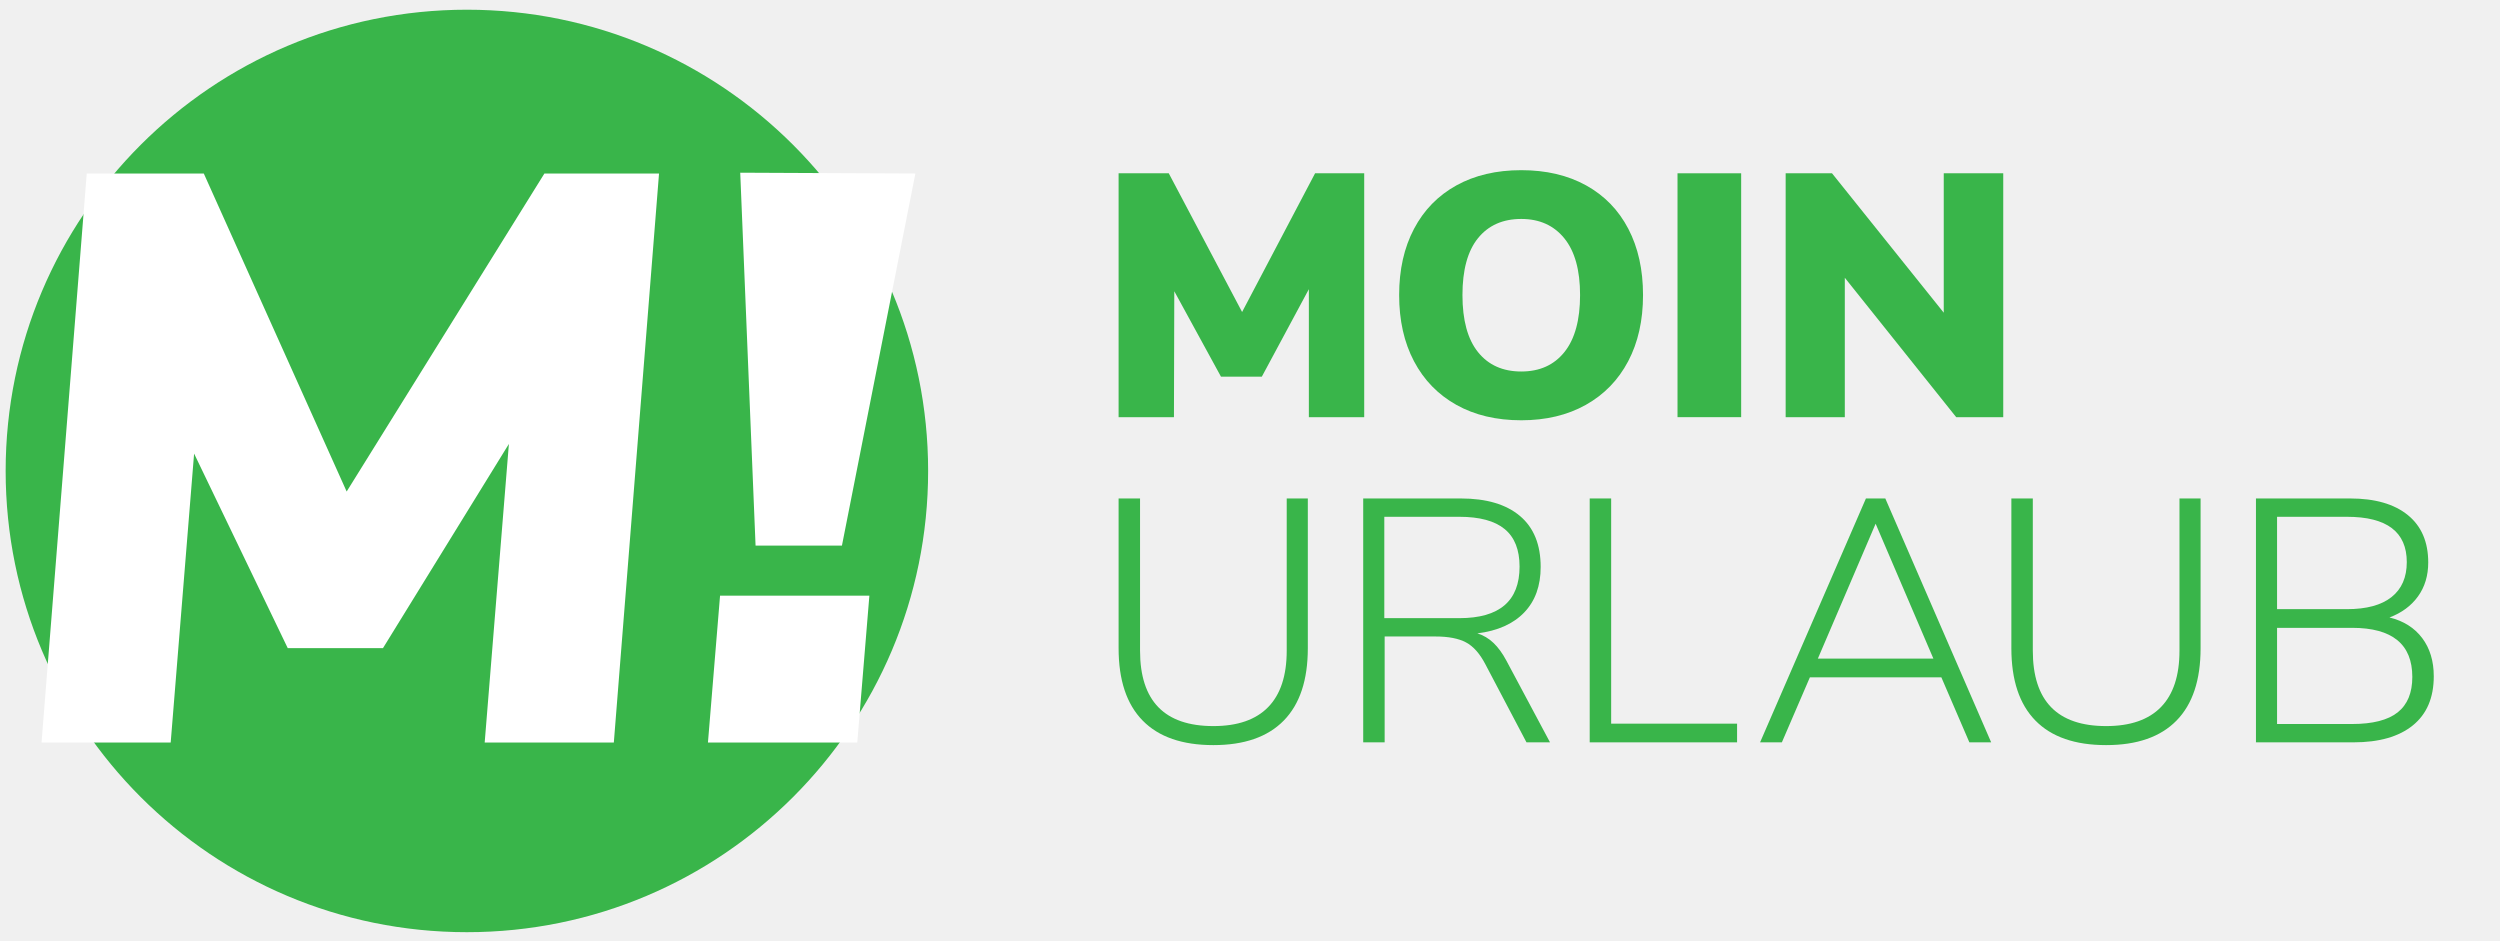
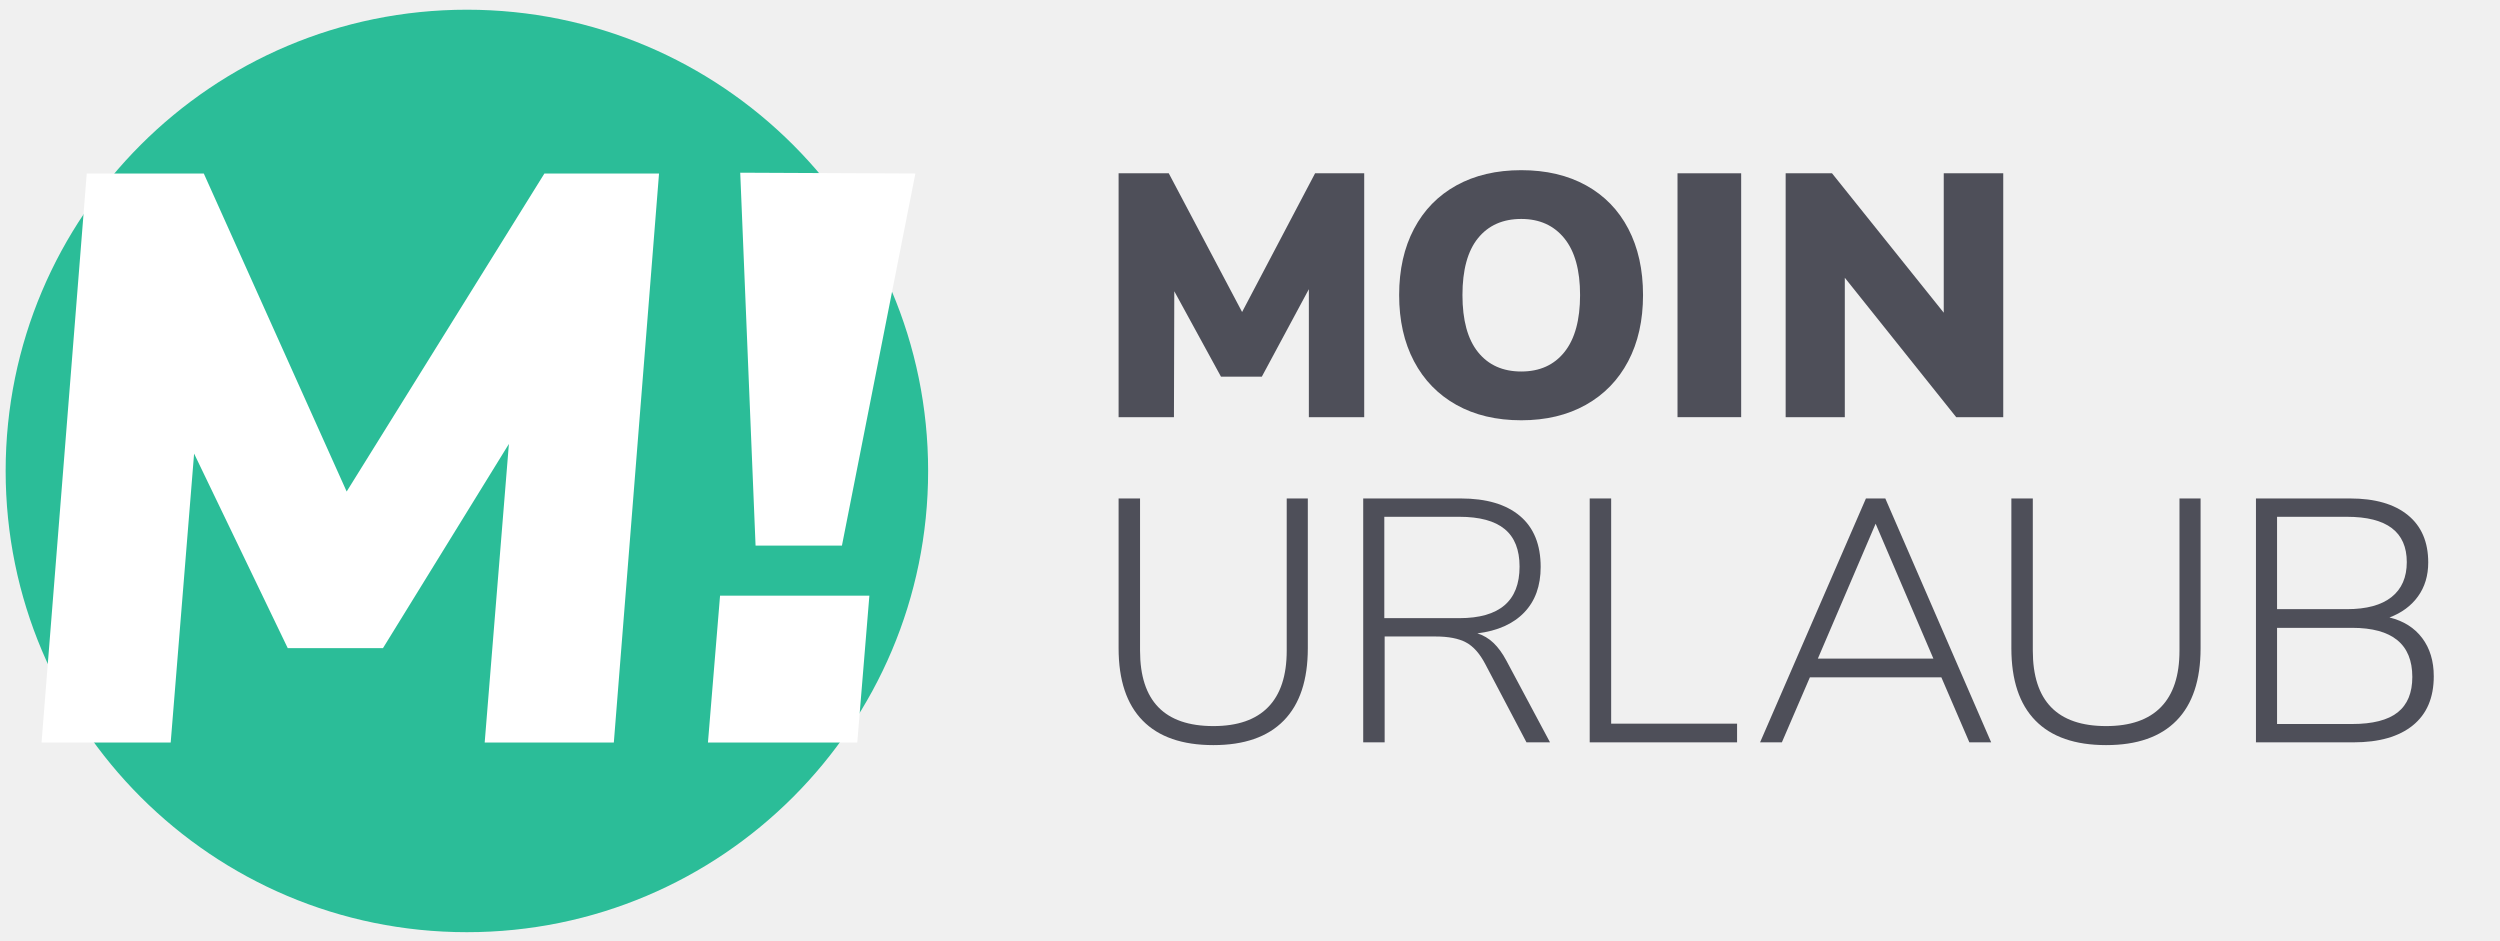
<svg xmlns="http://www.w3.org/2000/svg" version="1.1" x="0px" y="0px" viewBox="0 0 2168.07 815.62" style="enable-background:new 0 0 2168.07 815.62;" xml:space="preserve">
-   <circle style="fill:#39B54A;" cx="404.9" cy="408.42" r="400" />
+   <circle style="fill:#2bbd98;" cx="404.9" cy="408.42" r="400" />
  <path style="fill:#FFFFFF;" d="M472.13,150.47h99.4l-39.2,493.5h-112l21-259l-109.2,177.1h-82.6l-81.2-168.7l-20.3,250.6h-112     l39.2-493.5h101.5l123.9,275.8L472.13,150.47z" />
  <path style="fill:#FFFFFF;" d="M624.45,516.57h129.5l-10.5,127.4h-129.5L624.45,516.57z M655.25,473.17l-13.3-323.4l151.9,0.7     l-63.7,322.7H655.25z" />
-   <path style="fill:#39B54A;" d="M990.93,624.88c-13.9-14.2-20.85-35.1-20.85-62.7v-129.9h18.6v132c0,43.6,21.2,65.4,63.6,65.4     c21,0,36.85-5.5,47.55-16.5c10.7-11,16.05-27.3,16.05-48.9v-132h18.3v129.9c0,27.6-6.95,48.5-20.85,62.7     c-13.9,14.2-34.25,21.3-61.05,21.3C1025.28,646.18,1004.83,639.08,990.93,624.88z" />
-   <path style="fill:#39B54A;" d="M1344.21,643.78h-20.4l-35.7-67.8c-4.8-9.2-10.4-15.5-16.8-18.9c-6.4-3.4-15.2-5.1-26.4-5.1h-44.1     v91.8h-18.6v-211.5h84.6c22.2,0,39.3,5.05,51.3,15.15c12,10.1,18,24.85,18,44.25c0,16.4-4.75,29.55-14.25,39.45     c-9.5,9.9-23.05,15.95-40.65,18.15c5.2,1.6,9.85,4.35,13.95,8.25c4.1,3.9,7.85,9.05,11.25,15.45L1344.21,643.78z M1265.61,536.08     c34.8,0,52.2-14.9,52.2-44.7c0-14.6-4.3-25.45-12.9-32.55c-8.6-7.1-21.7-10.65-39.3-10.65h-65.1v87.9H1265.61z" />
-   <path style="fill:#39B54A;" d="M1378.64,643.78v-211.5h18.6v195.3h109.2v16.2H1378.64z" />
-   <path style="fill:#39B54A;" d="M1707.89,643.78l-24.3-56.4h-114l-24.3,56.4h-18.9l91.8-211.5h16.8l91.8,211.5H1707.89z      M1576.49,571.18h100.2l-50.1-117L1576.49,571.18z" />
-   <path style="fill:#39B54A;" d="M1765.16,624.88c-13.9-14.2-20.85-35.1-20.85-62.7v-129.9h18.6v132c0,43.6,21.2,65.4,63.6,65.4     c21,0,36.85-5.5,47.55-16.5c10.7-11,16.05-27.3,16.05-48.9v-132h18.3v129.9c0,27.6-6.95,48.5-20.85,62.7     c-13.9,14.2-34.25,21.3-61.05,21.3C1799.51,646.18,1779.06,639.08,1765.16,624.88z" />
-   <path style="fill:#39B54A;" d="M2100.58,553.33c6.7,8.9,10.05,19.95,10.05,33.15c0,18.6-6.05,32.8-18.15,42.6     c-12.1,9.8-29.25,14.7-51.45,14.7h-84.6v-211.5h81.6c21.6,0,38.3,4.8,50.1,14.4c11.8,9.6,17.7,23.3,17.7,41.1     c0,11.4-2.95,21.2-8.85,29.4c-5.9,8.2-14.15,14.3-24.75,18.3C2084.43,538.48,2093.88,544.43,2100.58,553.33z M1974.73,528.28h60.6     c17,0,29.9-3.5,38.7-10.5c8.8-7,13.2-17.1,13.2-30.3c0-26.2-17.3-39.3-51.9-39.3h-60.6V528.28z M2079.28,617.83     c8.5-6.7,12.75-16.95,12.75-30.75c0-28.4-17.4-42.6-52.2-42.6h-65.1v83.4h65.1C2057.63,627.88,2070.78,624.53,2079.28,617.83z" />
-   <path style="fill:#39B54A;" d="M1140.48,150.28h42.6v211.5h-48v-111l-40.8,75.9h-35.4l-40.5-74.1l-0.3,109.2h-48v-211.5h43.5     l63.6,120.3L1140.48,150.28z" />
-   <path style="fill:#39B54A;" d="M1263.03,351.13c-15.9-8.9-28.15-21.5-36.75-37.8c-8.6-16.3-12.9-35.45-12.9-57.45     c0-22,4.3-41.15,12.9-57.45c8.6-16.3,20.85-28.85,36.75-37.65c15.9-8.8,34.65-13.2,56.25-13.2c21.6,0,40.35,4.4,56.25,13.2     c15.9,8.8,28.1,21.35,36.6,37.65c8.5,16.3,12.75,35.45,12.75,57.45c0,22-4.3,41.15-12.9,57.45c-8.6,16.3-20.85,28.9-36.75,37.8     c-15.9,8.9-34.55,13.35-55.95,13.35C1297.68,364.48,1278.93,360.03,1263.03,351.13z M1356.78,305.23c9-11.3,13.5-27.75,13.5-49.35     c0-21.6-4.55-38-13.65-49.2c-9.1-11.2-21.55-16.8-37.35-16.8c-16,0-28.5,5.55-37.5,16.65s-13.5,27.55-13.5,49.35     c0,21.8,4.5,38.3,13.5,49.5c9,11.2,21.5,16.8,37.5,16.8C1335.28,322.18,1347.78,316.53,1356.78,305.23z" />
-   <path style="fill:#39B54A;" d="M1454.79,361.78v-211.5h55.2v211.5H1454.79z" />
-   <path style="fill:#39B54A;" d="M1685.67,150.28h51.6v211.5h-40.8l-96.6-120.9v120.9h-51.3v-211.5h40.2l96.9,120.9V150.28z" />
+   <path style="fill:#4e4f59;" d="M990.93,624.88c-13.9-14.2-20.85-35.1-20.85-62.7v-129.9h18.6v132c0,43.6,21.2,65.4,63.6,65.4     c21,0,36.85-5.5,47.55-16.5c10.7-11,16.05-27.3,16.05-48.9v-132h18.3v129.9c0,27.6-6.95,48.5-20.85,62.7     c-13.9,14.2-34.25,21.3-61.05,21.3C1025.28,646.18,1004.83,639.08,990.93,624.88z" />
+   <path style="fill:#4e4f59;" d="M1344.21,643.78h-20.4l-35.7-67.8c-4.8-9.2-10.4-15.5-16.8-18.9c-6.4-3.4-15.2-5.1-26.4-5.1h-44.1     v91.8h-18.6v-211.5h84.6c22.2,0,39.3,5.05,51.3,15.15c12,10.1,18,24.85,18,44.25c0,16.4-4.75,29.55-14.25,39.45     c-9.5,9.9-23.05,15.95-40.65,18.15c5.2,1.6,9.85,4.35,13.95,8.25c4.1,3.9,7.85,9.05,11.25,15.45L1344.21,643.78z M1265.61,536.08     c34.8,0,52.2-14.9,52.2-44.7c0-14.6-4.3-25.45-12.9-32.55c-8.6-7.1-21.7-10.65-39.3-10.65h-65.1v87.9H1265.61z" />
+   <path style="fill:#4e4f59;" d="M1378.64,643.78v-211.5h18.6v195.3h109.2v16.2H1378.64z" />
+   <path style="fill:#4e4f59;" d="M1707.89,643.78l-24.3-56.4h-114l-24.3,56.4h-18.9l91.8-211.5h16.8l91.8,211.5H1707.89z      M1576.49,571.18h100.2l-50.1-117L1576.49,571.18z" />
+   <path style="fill:#4e4f59;" d="M1765.16,624.88c-13.9-14.2-20.85-35.1-20.85-62.7v-129.9h18.6v132c0,43.6,21.2,65.4,63.6,65.4     c21,0,36.85-5.5,47.55-16.5c10.7-11,16.05-27.3,16.05-48.9v-132h18.3v129.9c0,27.6-6.95,48.5-20.85,62.7     c-13.9,14.2-34.25,21.3-61.05,21.3C1799.51,646.18,1779.06,639.08,1765.16,624.88z" />
+   <path style="fill:#4e4f59;" d="M2100.58,553.33c6.7,8.9,10.05,19.95,10.05,33.15c0,18.6-6.05,32.8-18.15,42.6     c-12.1,9.8-29.25,14.7-51.45,14.7h-84.6v-211.5h81.6c21.6,0,38.3,4.8,50.1,14.4c11.8,9.6,17.7,23.3,17.7,41.1     c0,11.4-2.95,21.2-8.85,29.4c-5.9,8.2-14.15,14.3-24.75,18.3C2084.43,538.48,2093.88,544.43,2100.58,553.33z M1974.73,528.28h60.6     c17,0,29.9-3.5,38.7-10.5c8.8-7,13.2-17.1,13.2-30.3c0-26.2-17.3-39.3-51.9-39.3h-60.6V528.28z M2079.28,617.83     c8.5-6.7,12.75-16.95,12.75-30.75c0-28.4-17.4-42.6-52.2-42.6h-65.1v83.4h65.1C2057.63,627.88,2070.78,624.53,2079.28,617.83z" />
+   <path style="fill:#4e4f59;" d="M1140.48,150.28h42.6v211.5h-48v-111l-40.8,75.9h-35.4l-40.5-74.1l-0.3,109.2h-48v-211.5h43.5     l63.6,120.3L1140.48,150.28z" />
+   <path style="fill:#4e4f59;" d="M1263.03,351.13c-15.9-8.9-28.15-21.5-36.75-37.8c-8.6-16.3-12.9-35.45-12.9-57.45     c0-22,4.3-41.15,12.9-57.45c8.6-16.3,20.85-28.85,36.75-37.65c15.9-8.8,34.65-13.2,56.25-13.2c21.6,0,40.35,4.4,56.25,13.2     c15.9,8.8,28.1,21.35,36.6,37.65c8.5,16.3,12.75,35.45,12.75,57.45c0,22-4.3,41.15-12.9,57.45c-8.6,16.3-20.85,28.9-36.75,37.8     c-15.9,8.9-34.55,13.35-55.95,13.35C1297.68,364.48,1278.93,360.03,1263.03,351.13z M1356.78,305.23c9-11.3,13.5-27.75,13.5-49.35     c0-21.6-4.55-38-13.65-49.2c-9.1-11.2-21.55-16.8-37.35-16.8c-16,0-28.5,5.55-37.5,16.65s-13.5,27.55-13.5,49.35     c0,21.8,4.5,38.3,13.5,49.5c9,11.2,21.5,16.8,37.5,16.8C1335.28,322.18,1347.78,316.53,1356.78,305.23z" />
+   <path style="fill:#4e4f59;" d="M1454.79,361.78v-211.5h55.2v211.5H1454.79z" />
+   <path style="fill:#4e4f59;" d="M1685.67,150.28h51.6v211.5h-40.8l-96.6-120.9v120.9h-51.3v-211.5h40.2l96.9,120.9V150.28z" />
</svg>
